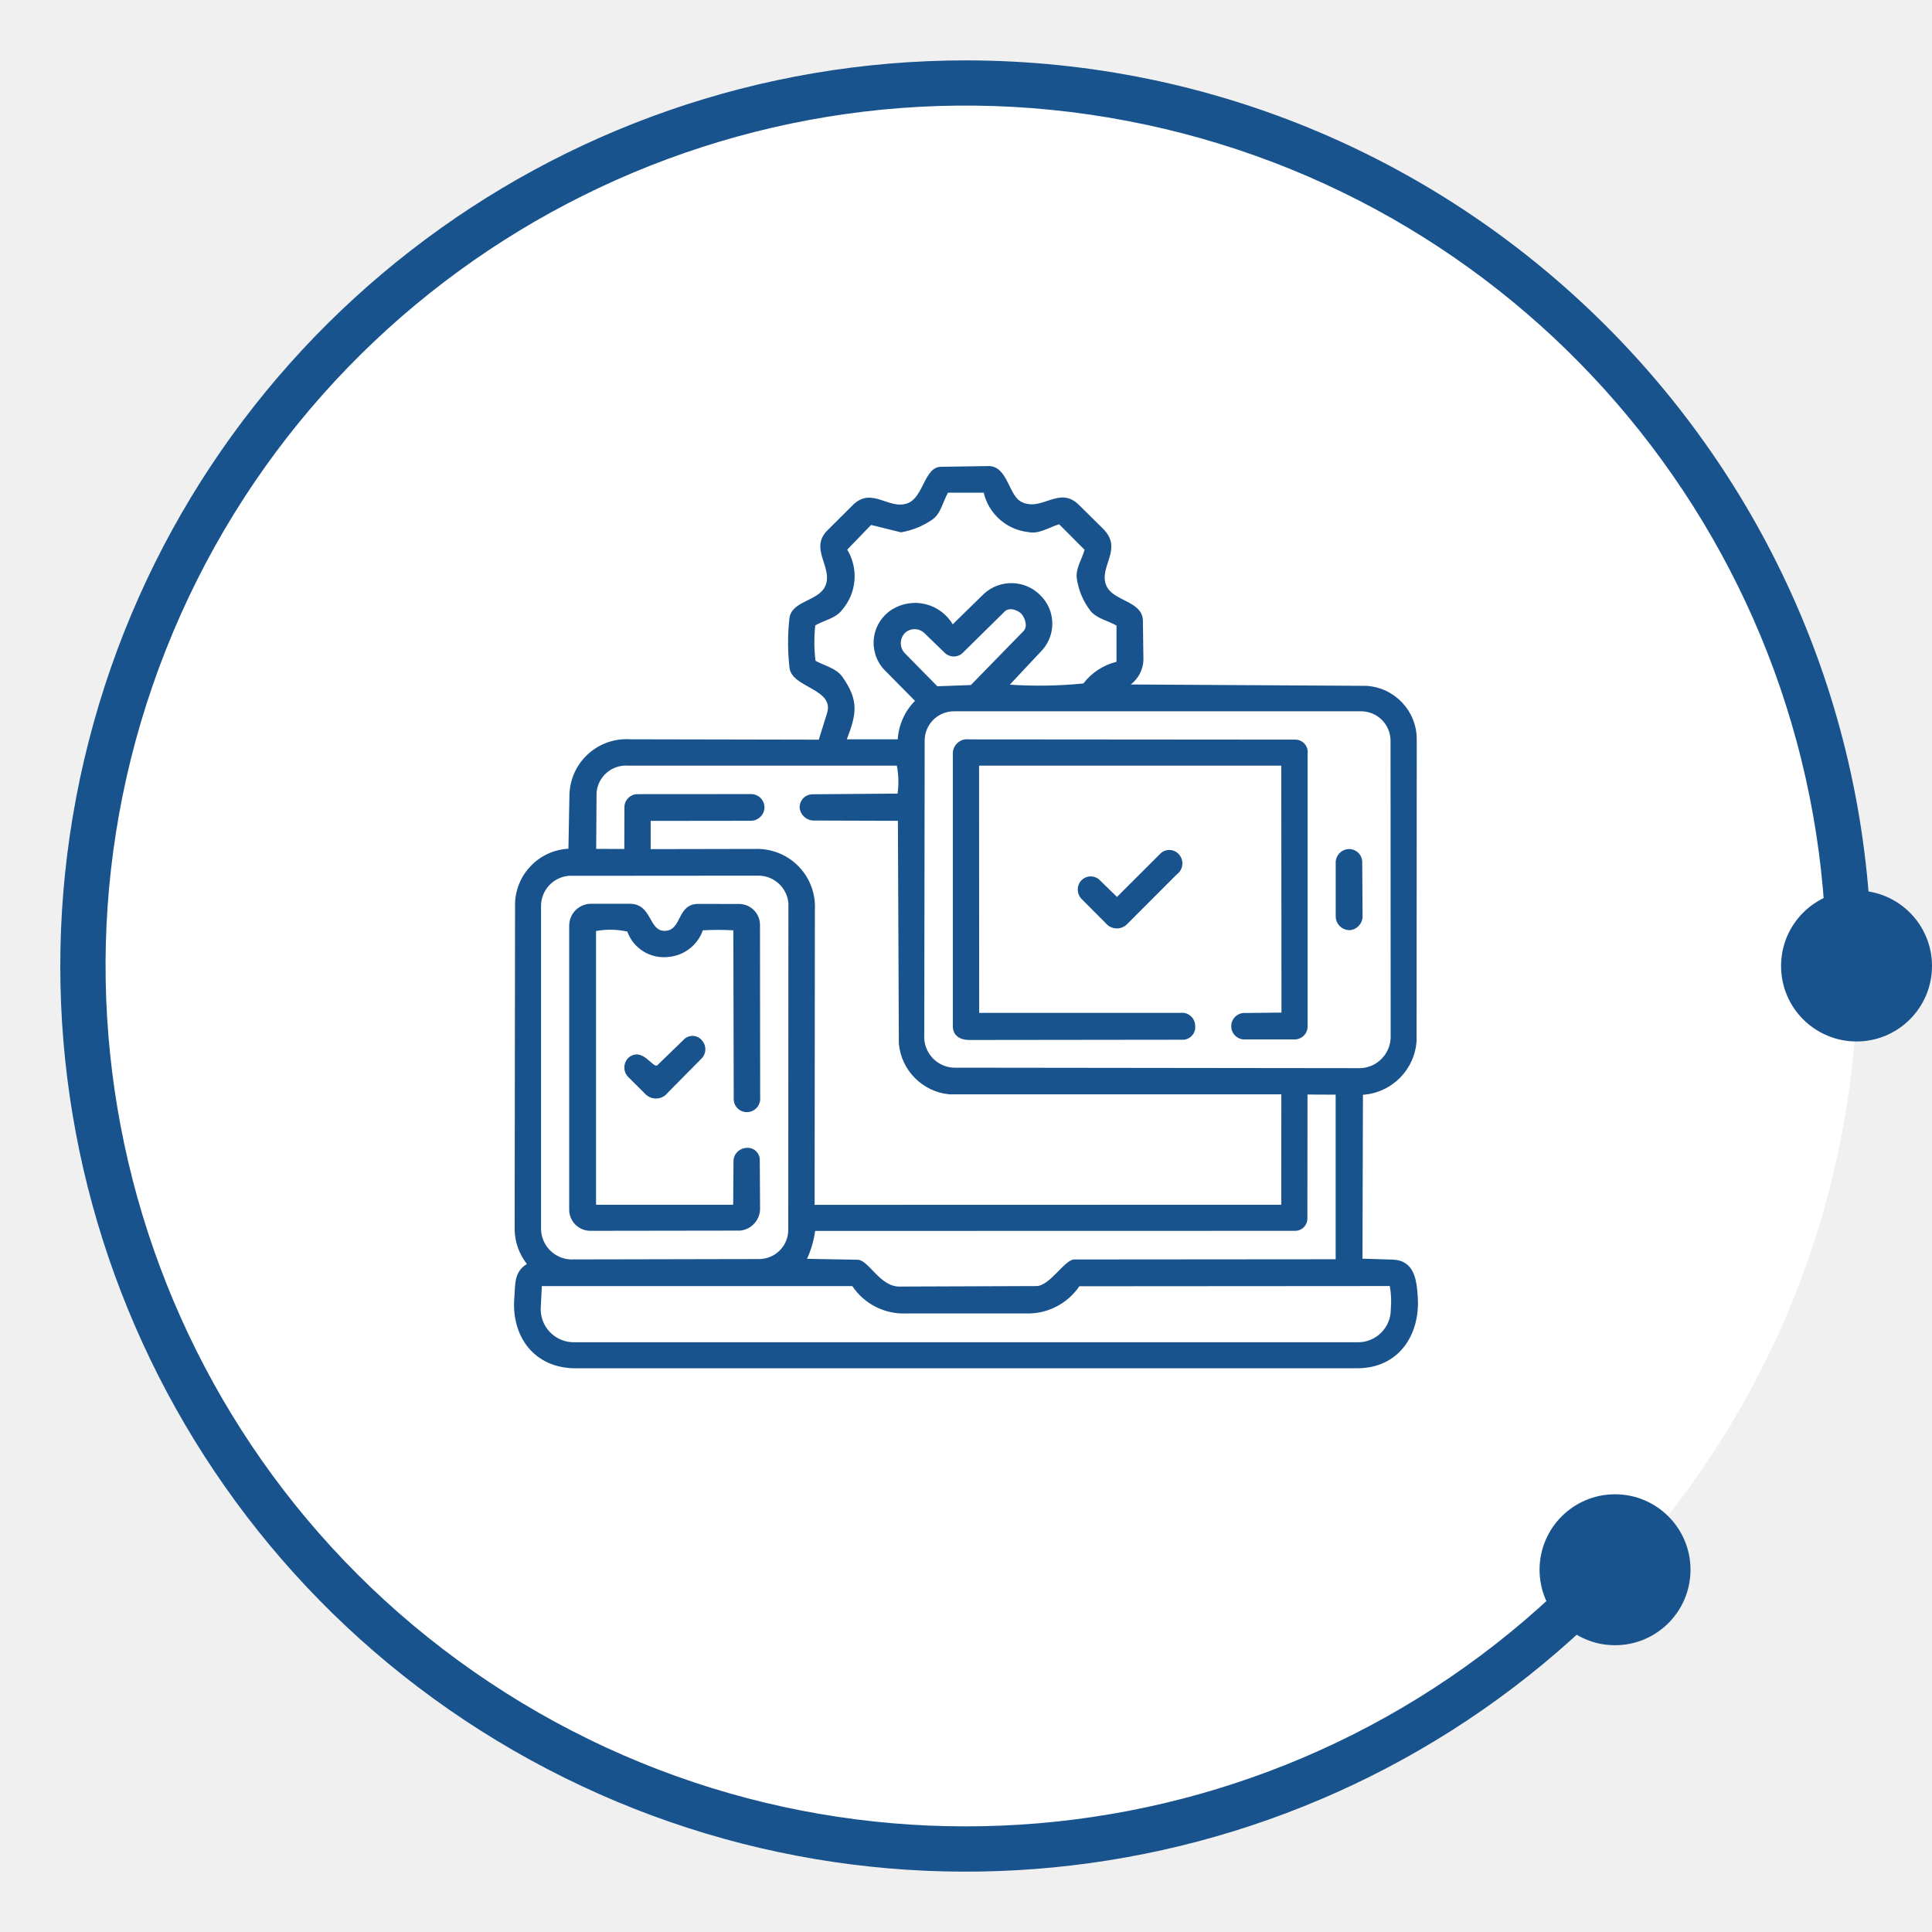
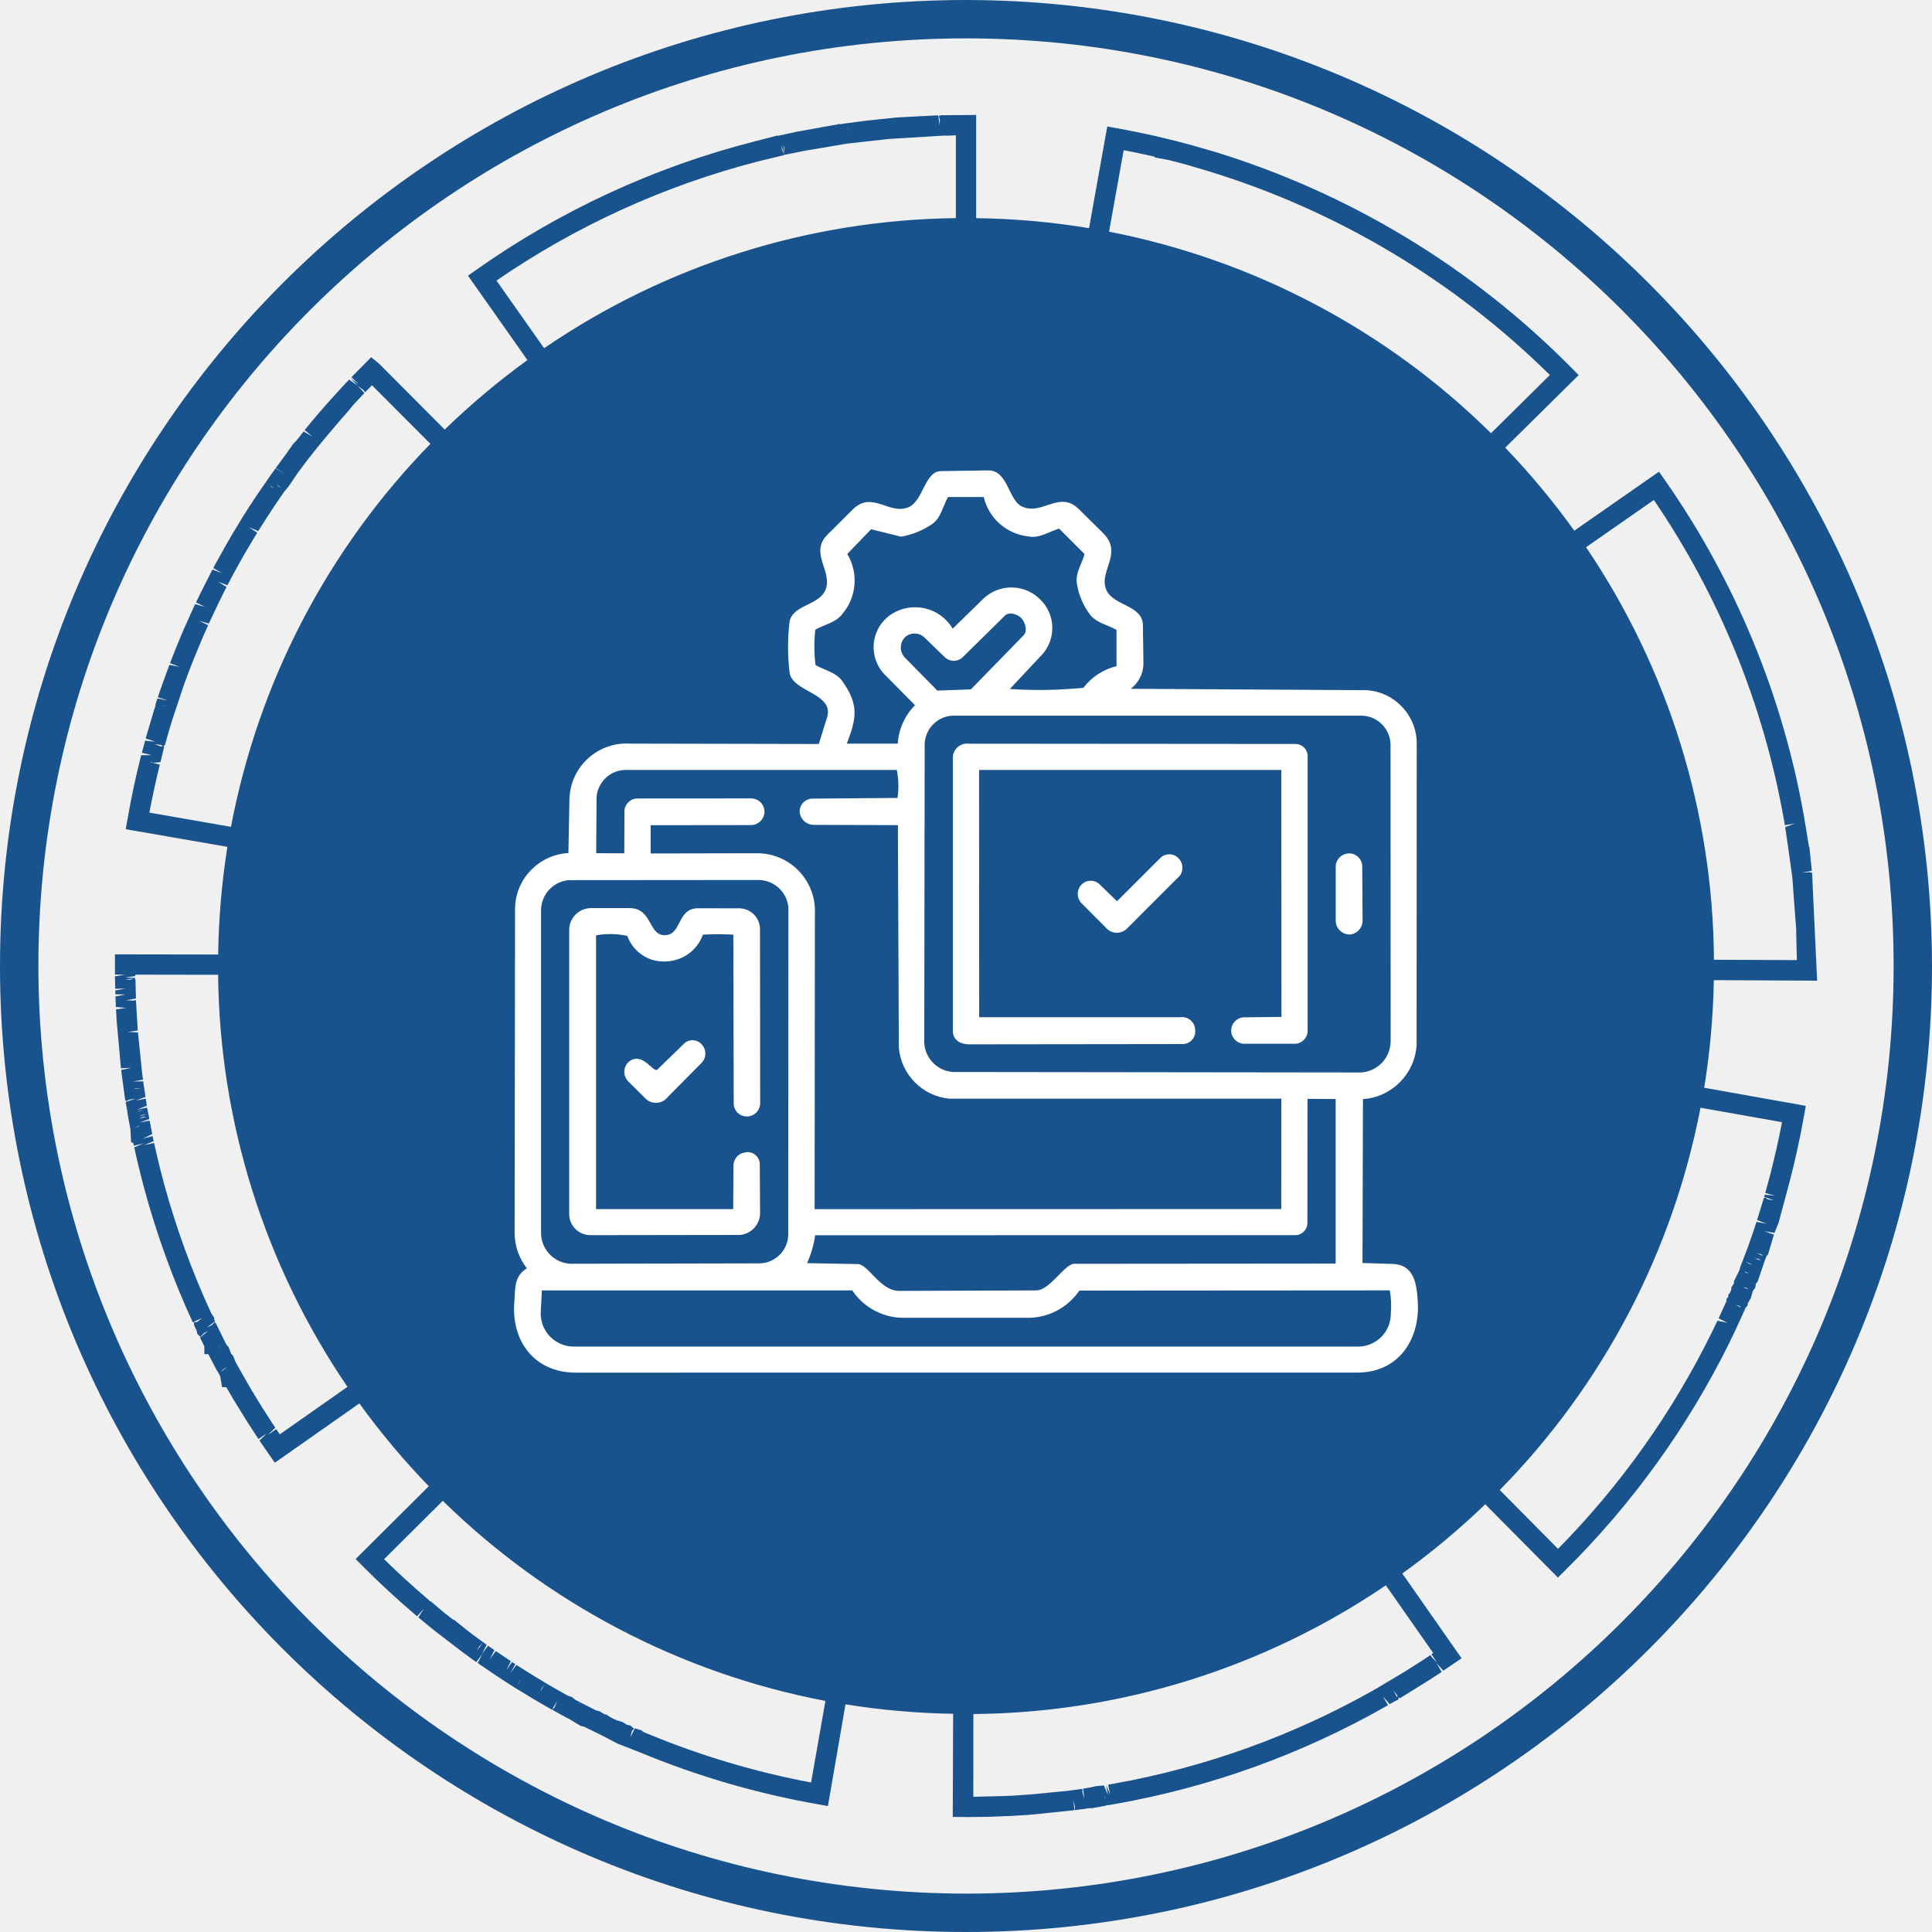
<svg xmlns="http://www.w3.org/2000/svg" width="128" height="128" viewBox="0 0 128 128">
  <defs>
    <clipPath id="clip-path">
-       <rect id="Rectángulo_456267" data-name="Rectángulo 456267" width="128" height="128" fill="none" />
+       <path id="Trazado_1031300" data-name="Trazado 1031300" d="M2.543,64A61.457,61.457,0,1,1,64,125.457,61.527,61.527,0,0,1,2.543,64M64,0a64,64,0,1,0,64,64A64.071,64.071,0,0,0,64,0Z" fill="#19538d" />
    </clipPath>
    <clipPath id="clip-path-2">
-       <rect id="Rectángulo_467615" data-name="Rectángulo 467615" width="59.889" height="59.775" fill="#19538d" />
+       <path id="Trazado_1031301" data-name="Trazado 1031301" d="M32.933,102.037h-.007Z" transform="translate(-32.926 -102.034)" fill="#19538d" />
+     </clipPath>
+     <clipPath id="clip-path-3">
+       <path id="Trazado_1031302" data-name="Trazado 1031302" d="M13.892,29.232v.035L14,29.128Z" transform="translate(-13.892 -29.128)" fill="#19538d" />
+     </clipPath>
+     <clipPath id="clip-path-4">
+       <path id="Trazado_1031303" data-name="Trazado 1031303" d="M5.943,60.755,5.938,60.7h0a.174.174,0,0,0,.005.055" transform="translate(-5.937 -60.7)" fill="#19538d" />
+     </clipPath>
+     <clipPath id="clip-path-5">
+       <path id="Trazado_1031304" data-name="Trazado 1031304" d="M107.924,54.341h0v0Z" transform="translate(-107.924 -54.311)" fill="#19538d" />
+     </clipPath>
+     <clipPath id="clip-path-6">
+       <path id="Trazado_1031305" data-name="Trazado 1031305" d="M9,42.927H9l.013-.046Z" transform="translate(-9.002 -42.882)" fill="#19538d" />
+     </clipPath>
+     <clipPath id="clip-path-7">
+       <path id="Trazado_1031306" data-name="Trazado 1031306" d="M70.389,8.864l-.034-.013h-.007c.013,0,.026.011.041.014" transform="translate(-70.348 -8.85)" fill="#19538d" />
+     </clipPath>
+     <clipPath id="clip-path-8">
+       <path id="Trazado_1031307" data-name="Trazado 1031307" d="M17.484,26.319h0v0Z" transform="translate(-17.484 -26.318)" fill="#19538d" />
+     </clipPath>
+     <clipPath id="clip-path-9">
+       <path id="Trazado_1031308" data-name="Trazado 1031308" d="M14.715,28.076a.67.67,0,0,0-.076.105l.045-.056.033-.049Z" transform="translate(-14.639 -28.076)" fill="#19538d" />
+     </clipPath>
+     <clipPath id="clip-path-10">
+       <path id="Trazado_1031309" data-name="Trazado 1031309" d="M13.917,88.659l-.009-.015ZM77.033,9.166,77.01,9.16l.023.007m-5.679,108.1-.021-.114.1.275Zm-32.727-5.316.044.021-.007.015Zm-1.132-.555-.017-.01.024.012Zm-.574-.2.013-.013-.006.017Zm-.387-.185.008-.009.1.045-.006.011Zm-1.7.31.259-.437-.161.414-.139.139Zm1.392-.456,0,0,.008,0,0,0Zm54.519-.241-.249-.446.264.33v.131Zm-56.687-.569.214-.286-.29.479Zm-1.449-.5.066-.1-.178.385-.008.009Zm59.914-.725,0-.01.049.073Zm-62.6-1.558.243-.242-.373.5Zm32.75,4.471A49.316,49.316,0,0,0,90,103.215l3.139,4.487-.117.083.374.561-.366-.382-.071-.13-.034.022,0,0-.523.349v0l-1.26.8-.006,0-1.818,1.084A54.557,54.557,0,0,1,71.9,116.371l-.3.052.132.662-.265-.639.114.664-.259-.639-.568.056-.4.095-.051,0-.356.063.07.67-.118-.424V116.7l-.065.006v0l-.3.046v-.005l-.737.1a.726.726,0,0,0-.093.005l-2.329.227c-.033,0-.061.008-.039,0l-1.226.083.118.661-.119-.667-.5.023-.041,0-1.9.047Zm-36.03-7.516-.238-.2c-.948-.812-1.879-1.665-2.774-2.543l3.889-3.868a49.436,49.436,0,0,0,25.35,13.258l-.95,5.405a54.729,54.729,0,0,1-10.819-3.226l-.3-.127-.106-.1-.455-.136-.291.608.1-.439.14-.14-.089-.076,0-.012-.149-.126-.239-.052-.3-.191-.343-.095v0l-.066-.03h0l-.33-.152-.334-.22h-.1l-.321-.2-.265-.071h0l-.989-.507v0l-.383-.2h0l-.2-.168-.259-.083h0l-.61-.34-.062-.033h0l-.621-.359h0l-.2-.12,0,0-.084-.051-.013-.009h0l-.546-.327a1.078,1.078,0,0,0-.127-.078l-1.139-.714,0,0-.031-.012-.381.542.318-.6-.212-.138-.394.547.313-.6-1-.674-.4.543.307-.6-.315-.222-.017-.01-.09-.063-.4.541.307-.608-.228-.161,0,0-.636-.47,0,.006-.311-.241h0l-.008-.006a.629.629,0,0,0-.082-.061l-.9-.725h-.07l0-.009-.362-.292h0l-.1-.076-.007.009-.093-.084,0,0-.925-.778h-.085ZM15.524,91.42l-.011-.025h0a.261.261,0,0,1,.013.031ZM13,88.878l.207-.113-.35.274h-.023Zm-.287-1.445h.02l-.169.113Zm100.765-2.651-.291-.146.251.07.1.1Zm.207-1.314.221.039.095.1Zm.162-.964-.087-.087.3.137Zm.222-.584-.222-.148.435.2Zm.367-.362.247.025.17.114Zm.128-.352.314.081.109.11Zm.981-.766,0,0c-.008.02-.017.04-.026.061Zm-.236-1.424.024,0h-.014ZM7.326,72.8l.15-.03-.331.129H7.128Zm.342-.63H7.9l-.518.129Zm-.028-.129H7.89l-.534.087Zm.042-.358-.235.117-.146.029ZM97.547,96.9a49.44,49.44,0,0,0,13.3-25.327l5.4.958c-.227,1.193-.5,2.385-.8,3.55l-.311,1.14.65.183-.681-.07-.04.139.635.234-.391-.058-.169-.139-.028.04-.051-.025-.03.083h-.006l-.429,1.407.628.245-.667-.126-.16.484,0,0-.1.3h0l-.211.6h0l-.147.424-.008,0-.5,1.323.031.013-.074.115H113.4l0,0-.335.669v.143l-.179.288v.141l-.064.127v.05l-.01,0-.123.147V84.1l-.12.14v.137l-.132.3h0l-.392.852.6.3-.674-.149-.406.841A55.008,55.008,0,0,1,101.407,100.8ZM7.187,70.277h.367l-.494.04Zm-.71-7.189L7.014,63l-.184.093Zm0-.138.672-.1v-.093l5.486.009a49.324,49.324,0,0,0,8.57,27.3l-4.486,3.148-.233-.345-.558.377.494-.473-.175-.263-.074-.111v-.006l-.626-.967,0,0-.075-.128.006.008-.467-.757v-.018l-.11-.167h0l-.134-.231a.151.151,0,0,0-.02-.031l0,.006-.827-1.454.006.012-.04-.072.017.026-.124-.228-.148-.381-.124-.124-.19-.476-.12-.121-.084-.159-.632-1.285,0,0-.067-.068-.2.2-.333.162.551-.411-.058-.121v-.131l-.187-.27A55,55,0,0,1,9.05,76.6c-.162-.6-.316-1.206-.459-1.821l-.2-.872-.658.145.631-.266-.064-.3H8.293l-.018-.032-.629.171.625-.307L8.1,72.442l-.021,0-.007-.012-.636.127.64-.239-.034-.182h0l-.012-.094-.108.014.1-.015,0-.029.006,0H8.012l-.047-.309-.041-.111.02-.008-.022,0-.009-.019-.632.134.63-.259-.067-.464-.662.118.644-.237-.137-.894h0l-.013-.139-.679.013.664-.125-.051-.347h0l-.286-2.783-.679-.029.667-.094-.1-1.64v-.083l-.031-.3-.153.038-.507-.014.669-.126-.031-1.234-.061-.12.056-.009-.066-.011-.018.007ZM8.119,48.677h.16v.04Zm.085-.333.075,0v.015Zm.622-.708-.4-.152.44.055.1.1ZM9,44.958l-.068-.031.244.062Zm1.159-.788.011-.031-.014.044,0-.013m101.582,17.6a49.34,49.34,0,0,0-8.474-27.331l4.493-3.13a54.383,54.383,0,0,1,8.607,21.13l.073.417.664-.109-.643.231.392,2.753,0-.03.092.711-.014,0,.019.108h0l.076,1.079.171,2.252-.01,0,.047,1.942ZM16.993,30.757l-.006.007Zm-.8-.287-.141-.142.279.207Zm.574.021-.268-.2.161.083.129.128Zm3.584-4.074-.01.012Zm2.477-2.708L26.7,27.59A49.438,49.438,0,0,0,13.488,52.964L8.08,52.022c.2-1.066.431-2.133.692-3.182L8.3,48.722l.516-.044.249-1.041H9.007l.062-.074.023,0h0l.013,0,.228-.808h0l.265-.886c.012-.03.022-.058.033-.095l.7-2.1,0-.008.2-.548h0l0,0A.516.516,0,0,0,10.574,43l.192-.5a.268.268,0,0,0,.012-.044.439.439,0,0,0,.041-.1c.026-.052.034-.071.029-.071l.257-.648h0l.533-1.274c.014-.031.025-.054.024-.054l0,0,.166-.377c.018-.036.031-.067.038-.085l.108-.244-.607-.291.653.186.69-1.462c.02-.036.034-.067.045-.089l.209-.424a.4.4,0,0,0,.03-.057l-.006.008.206-.4-.571-.361.628.249.309-.589h0l.137-.255h0l.13-.238h0l.153-.278h0l.127-.225h0l.251-.445h0l.212-.36h0l.141-.233h0l.141-.245h0l.09-.148.007-.013.209-.345h0l.072-.113-.566-.363.629.258.143-.227h0l.445-.7.007-.011.514-.779c.006-.011.014-.022.021-.033l0,0,.584-.85.317-.384.546-.809-.021.025.723-.97,0,0,.663-.835,0,0,.034-.04a.291.291,0,0,0,.05-.06l-.011.012.22-.268h0l.84-1,.407-.472c.036-.039.045-.056.044-.051l.35-.4a.332.332,0,0,0,.039-.042l0,0L21.6,25h0l.728-.776-.459-.493.418.321.076.111.038-.025.006,0ZM71.662,13.533l.969-5.4c.642.124,1.282.257,1.914.4l.115.026.063.062.855.16c.036.009.077.018.053.006a.746.746,0,0,0,.146.043l.135.035a.513.513,0,0,0,.079.018l0,0a.6.6,0,0,0,.1.025l.853.23v0l.066.02a.362.362,0,0,1-.065-.025h0l.094.034.219.065h0l.064.02v0l.908.269a55.178,55.178,0,0,1,22.637,13.51l-3.9,3.854a49.438,49.438,0,0,0-25.3-13.349M49.987,8.1l-.042-.28.2.6Zm.1-.312.068.225V8.39Zm.417-.028L50.49,7.7l.03.081Zm1.438-.523V7.225l.038.178Zm9.571-.088v5.486a49.329,49.329,0,0,0-27.279,8.619l-3.157-4.481a54.62,54.62,0,0,1,17.353-7.9l1.618-.391h0l.107-.044.009.017,0-.013.991-.2h0l.3-.061v0L54.307,7.7v0l2.753-.309.019,0L60.8,7.163l.035.014Zm-7.167-.585v-.05L54.433,7Zm6.16-.746-.141.07.088.185-.014.425-.095-.671-.53.022v0l-2.24.117-.836.095-.063,0-1.063.114-.026,0L54.64,6.3a.286.286,0,0,0-.07.015l-.262.031H54.3l-.479.071-.05-.024-.154.047-.017,0-1.064.187,0,0-1.349.247v0l-.2.035h-.012l-1.223.267-.066-.011-1.6.411a55.962,55.962,0,0,0-18.347,8.484l-.551.388,3.939,5.59a50.012,50.012,0,0,0-5.479,4.606L23.3,22.278l-.526-.428-1.281,1.3h0l-.017.02.006,0-.007.008.476.462-.545-.405.462.493-.554-.4a.522.522,0,0,0-.063.07l-.284.3h0l-.95,1.042h0l-.731.833h0l-.283.335h0l-.636.768.514.433L18.3,26.77l-.1.124-.017.021-.15.2c-.019.02-.039.04-.055.061l-.06.078h0l-.1.126,0,0-.2.2-.394.562,0,0L16.45,29.2l.546.341.021.021-.579-.344-.317.439a.507.507,0,0,0-.053.076l-.448.653,0,0-.031.039-.4.583h0l-.119.177c-.011.017-.022.036-.038.061l-.1.142.022-.03-.061.106h0l-.067.1h0l-.007.013.008,0-.026.035-.01,0-.068.1h0l-.486.768h0l-.653,1.077a.251.251,0,0,0-.029.047l-.184.326a.809.809,0,0,0-.083.137h0l-.234.407a.729.729,0,0,0-.068.128l-.5.892h0l-.173.322.579.344-.632-.243-.782,1.543h0l-.309.635.6.3-.658-.185-.088.19a.858.858,0,0,0-.038.087l-.169.37h0l-.458,1.022c-.009.021-.018.042-.028.067l-.152.355c-.008.019-.015.036-.021.053l0,0h0l-.277.669c-.007.014-.012.03-.018.043l-.141.361a.668.668,0,0,0-.036.085l-.236.609.629.239-.67-.13-.285.773a.2.2,0,0,0-.014.038l-.221.624h0l-.063.175h0l-.18.516h0l0,.023.631.214-.663-.134-.145.445H8.5l-.109.324h0l-.557,1.879.638.222L7.8,47.253l-.138.508h0l-.033.121h0l-.046.173.653.163h-.7l-.074.3c-.323,1.294-.6,2.62-.831,3.939l-.117.664L13.25,54.29a49.957,49.957,0,0,0-.612,7.133L5.8,61.412l0,1.339.673.013-.672.1.017.827.672-.013-.67.126.008.255.674.015-.67.125.026.63,0,.071.682.057-.669.1.04.715c0,.025,0,.044,0,.044v-.007l.287,3.15.674-.032-.66.149.024.2h0l.172,1.268h0l.035.269h0l.042.264H6.5l.033.067.219-.107.405-.064-.646.223.07.412h0l.041.257h0l.051.309h0l.1.557h0l.058.3-.006,0,.047.85H7l.055.21.653-.161-.629.269.2.9q.22.937.47,1.862a56.383,56.383,0,0,0,3.206,8.831l.612-.284-.335.27h-.214l.03.147-.022.018.183.39.045.222.2.2.254-.253.268-.13-.541.428.288.584v.515h.259l.572,1.083.01.021.1.152h0l.018.044,0,0,.09.168.126.723h.279l.411.705V90.8l.979,1.586h0l.585.9h0l.156.239.553-.384-.486.484q.31.462.631.917l.387.552,5.6-3.93a49.79,49.79,0,0,0,4.6,5.486l-4.848,4.823.476.479c1.066,1.073,2.186,2.112,3.335,3.093l.259.222.45-.5-.365.573,1.03.846v0l2.013,1.544c.033.026.082.06.082.052l.34.256.024.018.35.247.4-.542-.271.541-.047.047.225.168.009,0,.814.554a.558.558,0,0,0,.078.053l.649.427a.432.432,0,0,0,.044.03l.561.358a.087.087,0,0,0,.021.014l.024.014h0l.162.1v0l.769.468v0l.253.155h0l.145.086v0l.878.512.008,0a.841.841,0,0,0,.094.055l.212.12,0-.005.03.01.006-.011.064.051,0,.008.886.489.072.03,0-.006.844.509.2.04h0l1.13.552,1.109.577,1.5.586a56.031,56.031,0,0,0,11.766,3.429l.663.117L54.2,111.1a49.764,49.764,0,0,0,7.131.627l-.024,6.831.969.012,1.171-.014h.1l1.312-.051a.975.975,0,0,0,.109,0l.254-.013a.6.6,0,0,0,.09-.006l.839-.052.068,0,.658-.061h0l2.471-.258v-.006l.034-.011-.1-.652.121.428v.231l.058,0,.019,0,.078-.018h0l.343-.042h.06l.31-.06h.067l.073-.015.046.024.886-.157.22-.066.008.017.579-.1a55.875,55.875,0,0,0,17.828-6.436l.164-.094-.334-.584.451.518.353-.205h0l.1-.053.045,0,.078-.077-.006-.01.029-.029-.044-.045.079-.019.036.045,2.023-1.258,0,0,.557-.363,0,0,.067-.045a.963.963,0,0,0,.121-.076l-.338-.584.443.492,0,.01h0l0,0,1.216-.825-3.928-5.618a49.776,49.776,0,0,0,5.495-4.586l4.815,4.857.479-.475a56.391,56.391,0,0,0,10.9-15.123c.118-.242.236-.483.387-.81l.638-1.389-.023-.009.056-.082h.007l.127-.149v-.121l.2-.339.139-.476,0,0,.161-.233.05-.268.111-.132.418-1.238h0l.033-.087-.009,0,.115-.286h0l.01-.031-.021-.006.135-.136.4-1.335-.636-.222.672.108.279-.692.734-2.741c.37-1.416.686-2.87.942-4.319l.118-.662-6.731-1.2a50.03,50.03,0,0,0,.639-7.129l6.844.035-.337-7.166-.129,0-.022-.022-.524.033.66-.128-.158-1.548-.031-.029v-.024L117.69,52.2a55.773,55.773,0,0,0-9.207-22.214l-.385-.553-5.613,3.91a49.988,49.988,0,0,0-4.576-5.5l4.866-4.807-.473-.479A56.55,56.55,0,0,0,78.618,8.228l-1.79-.512a.5.5,0,0,0-.053-.011L76.753,7.7l-.55-.145a.89.89,0,0,0-.087-.024l-1.265-.306q-1.311-.3-2.645-.541l-.663-.118L70.336,13.3a49.831,49.831,0,0,0-7.479-.663V5.8Z" transform="translate(-5.798 -5.797)" fill="#19538d" />
+     </clipPath>
+     <clipPath id="clip-path-11">
+       <rect id="Rectángulo_467615" data-name="Rectángulo 467615" width="59.889" height="59.775" fill="#fff" />
    </clipPath>
  </defs>
-   <g id="Grupo_1212788" data-name="Grupo 1212788" transform="translate(511.746 8527) rotate(180)">
-     <path id="Trazado_999622" data-name="Trazado 999622" d="M59.07,0A59.07,59.07,0,1,1,0,59.07,59.071,59.071,0,0,1,59.07,0" transform="translate(388.676 8403.93)" fill="#fff" />
-     <g id="Grupo_1179902" data-name="Grupo 1179902" transform="translate(383.746 8399)">
-       <g id="Grupo_1179905" data-name="Grupo 1179905" clip-path="url(#clip-path)">
-         <path id="Trazado_999618" data-name="Trazado 999618" d="M64,0A64,64,0,1,1,0,64,64,64,0,0,1,64,0" fill="none" />
-         <path id="Trazado_999619" data-name="Trazado 999619" d="M5,59a5,5,0,1,1-5,5,5,5,0,0,1,5-5" fill="#19538d" />
-         <path id="Trazado_999620" data-name="Trazado 999620" d="M21,19a5,5,0,1,1-5,5,5,5,0,0,1,5-5" fill="#19538d" />
-         <path id="Trazado_999621" data-name="Trazado 999621" d="M64,124A60.068,60.068,0,0,1,4,64H7A57,57,0,1,0,22.408,25.024L20.22,22.972A60,60,0,1,1,64,124" fill="#19538d" />
-         <rect id="Rectángulo_456268" data-name="Rectángulo 456268" width="128" height="128" fill="none" />
-         <rect id="Rectángulo_456269" data-name="Rectángulo 456269" width="128" height="128" fill="none" />
+   <g id="Grupo_1213104" data-name="Grupo 1213104" transform="translate(-1274.059 -7095)">
+     <g id="Grupo_1180190" data-name="Grupo 1180190" transform="translate(1274.059 7095)">
+       <g id="Grupo_1180171" data-name="Grupo 1180171" transform="translate(0 0)">
+         <g id="Grupo_1180170" data-name="Grupo 1180170" clip-path="url(#clip-path)">
+           <path id="Trazado_1031398" data-name="Trazado 1031398" d="M.273.273H181.292V181.291H.272Z" transform="translate(-64.385 64) rotate(-45)" fill="#19538d" />
+         </g>
+       </g>
+       <g id="Grupo_1180173" data-name="Grupo 1180173" transform="translate(37.039 112.569)">
+         <g id="Grupo_1180172" data-name="Grupo 1180172" clip-path="url(#clip-path-2)">
+           <rect id="Rectángulo_458951" data-name="Rectángulo 458951" width="0.007" height="0.007" transform="translate(-0.001 0.001) rotate(-45)" fill="#19538d" />
+         </g>
+       </g>
+       <g id="Grupo_1180175" data-name="Grupo 1180175" transform="translate(18.244 32.762)">
+         <g id="Grupo_1180174" data-name="Grupo 1180174" clip-path="url(#clip-path-3)">
+           <rect id="Rectángulo_458952" data-name="Rectángulo 458952" width="0.174" height="0.174" transform="matrix(0.707, -0.707, 0.707, 0.707, -0.07, 0.07)" fill="#19538d" />
+         </g>
+       </g>
+       <g id="Grupo_1180177" data-name="Grupo 1180177" transform="translate(7.797 68.279)">
+         <g id="Grupo_1180176" data-name="Grupo 1180176" clip-path="url(#clip-path-4)">
+           <rect id="Rectángulo_458953" data-name="Rectángulo 458953" width="0.044" height="0.044" transform="translate(-0.028 0.028) rotate(-45.002)" fill="#19538d" />
+         </g>
+       </g>
+       <g id="Grupo_1180179" data-name="Grupo 1180179" transform="translate(120.303 61.094)">
+         <g id="Grupo_1180178" data-name="Grupo 1180178" clip-path="url(#clip-path-5)">
+           <path id="Trazado_1031310" data-name="Trazado 1031310" d="M0,0l.02,0,0,.02L0,.023Z" transform="translate(-0.015 0.015) rotate(-45.009)" fill="#19538d" />
+         </g>
+       </g>
+       <g id="Grupo_1180181" data-name="Grupo 1180181" transform="translate(11.822 48.237)">
+         <g id="Grupo_1180180" data-name="Grupo 1180180" clip-path="url(#clip-path-6)">
+           <rect id="Rectángulo_458955" data-name="Rectángulo 458955" width="0.042" height="0.042" transform="translate(-0.023 0.023) rotate(-44.999)" fill="#19538d" />
+         </g>
+       </g>
+       <g id="Grupo_1180183" data-name="Grupo 1180183" transform="translate(79.133 11.622)">
+         <g id="Grupo_1180182" data-name="Grupo 1180182" clip-path="url(#clip-path-7)">
+           <rect id="Rectángulo_458956" data-name="Rectángulo 458956" width="0.039" height="0.039" transform="matrix(0.707, -0.707, 0.707, 0.707, -0.007, 0.007)" fill="#19538d" />
+         </g>
+       </g>
+       <g id="Grupo_1180185" data-name="Grupo 1180185" transform="translate(22.961 29.606)">
+         <g id="Grupo_1180184" data-name="Grupo 1180184" clip-path="url(#clip-path-8)">
+           <rect id="Rectángulo_458957" data-name="Rectángulo 458957" width="0.003" height="0.003" transform="matrix(0.706, -0.708, 0.708, 0.706, -0.001, 0.001)" fill="#19538d" />
+         </g>
+       </g>
+       <g id="Grupo_1180187" data-name="Grupo 1180187" transform="translate(19.225 31.58)">
+         <g id="Grupo_1180186" data-name="Grupo 1180186" clip-path="url(#clip-path-9)">
+           <rect id="Rectángulo_458958" data-name="Rectángulo 458958" width="0.129" height="0.129" transform="translate(-0.053 0.053) rotate(-45)" fill="#19538d" />
+         </g>
+       </g>
+       <g id="Grupo_1180189" data-name="Grupo 1180189" transform="translate(7.614 7.613)">
+         <g id="Grupo_1180188" data-name="Grupo 1180188" clip-path="url(#clip-path-10)">
+           <path id="Trazado_1031399" data-name="Trazado 1031399" d="M.273.273H159.759V159.759H.272Z" transform="translate(-56.773 56.388) rotate(-45)" fill="#19538d" />
+         </g>
      </g>
    </g>
-     <g id="Grupo_1212792" data-name="Grupo 1212792" transform="translate(477.691 8496.122) rotate(180)">
-       <g id="Grupo_1212707" data-name="Grupo 1212707" clip-path="url(#clip-path-2)">
-         <path id="Trazado_1285083" data-name="Trazado 1285083" d="M4.088,59.775C1.3,59.775-.2,57.62.022,55.069c.072-.833-.046-1.662.831-2.205a3.8,3.8,0,0,1-.812-2.273L.069,28.952a3.737,3.737,0,0,1,3.535-3.6l.07-3.65a3.781,3.781,0,0,1,4.027-3.6l12.491.025.546-1.751c.508-1.628-2.324-1.682-2.485-3a14.633,14.633,0,0,1-.01-3.267c.124-1.2,1.942-1.136,2.387-2.177.521-1.216-1.09-2.454.134-3.673l1.678-1.671c1.276-1.27,2.413.376,3.671-.14,1.022-.419,1.08-2.391,2.171-2.4L31.423,0c1.288-.014,1.331,1.947,2.2,2.376,1.363.674,2.486-1.108,3.808.2l1.59,1.572c1.373,1.358-.313,2.516.221,3.772.446,1.051,2.406,1,2.423,2.332L41.7,12.86a2.147,2.147,0,0,1-.838,1.61l15.612.091a3.549,3.549,0,0,1,3.334,3.544l-.01,19.97a3.826,3.826,0,0,1-3.554,3.579l-.031,10.858,1.981.061c1.461.045,1.611,1.337,1.683,2.5.158,2.537-1.3,4.7-4.006,4.7ZM29.067,10.482l2.077-2.029a2.692,2.692,0,0,1,3.72.1,2.631,2.631,0,0,1,.158,3.611l-2.173,2.319a29.457,29.457,0,0,0,4.874-.08,3.925,3.925,0,0,1,2.194-1.434v-2.4c-.563-.33-1.27-.446-1.707-.953a4.58,4.58,0,0,1-.925-2.164c-.093-.666.342-1.263.514-1.909L36.115,3.857c-.674.2-1.342.67-2.027.518a3.41,3.41,0,0,1-2.97-2.613H28.755c-.343.592-.466,1.387-1.044,1.786a5.165,5.165,0,0,1-2.074.842L23.657,3.9,22.078,5.537a3.411,3.411,0,0,1-.337,3.986c-.409.566-1.186.685-1.781,1.032a10.047,10.047,0,0,0,.015,2.345c.615.342,1.368.486,1.774,1.058,1.129,1.591.934,2.487.3,4.145l3.375,0a3.957,3.957,0,0,1,1.142-2.546l-2.073-2.1a2.612,2.612,0,0,1,.539-3.948,2.9,2.9,0,0,1,4.033.975m-3.206,1.881,2.188,2.224,2.221-.081,3.493-3.582c.324-.333.038-1-.212-1.2s-.742-.383-1.044-.087L29.774,12.33a.858.858,0,0,1-1.222.057L27.222,11.1a.947.947,0,0,0-1.286-.078.972.972,0,0,0-.074,1.345M56.113,39.89a2.089,2.089,0,0,0,1.967-2.042l-.008-19.7a1.955,1.955,0,0,0-1.995-1.9H29.207a1.94,1.94,0,0,0-2,1.9L27.18,37.693A2.043,2.043,0,0,0,29.1,39.858ZM19.933,29.4l-.017,19.546,30.916-.008.005-7.314-22,0a3.714,3.714,0,0,1-3.341-3.362l-.063-14.759-5.577-.018a.941.941,0,0,1-.931-.834.859.859,0,0,1,.814-.906L25.41,21.7a5.633,5.633,0,0,0-.047-1.852l-17.794,0a1.955,1.955,0,0,0-2.1,1.789l-.025,3.725,1.863.007.008-2.8a.869.869,0,0,1,.836-.832l7.518-.005a.89.89,0,0,1,.925.917.906.906,0,0,1-.86.851l-6.681.008,0,1.871,7.055-.014A3.827,3.827,0,0,1,19.933,29.4M16.218,52.537a1.934,1.934,0,0,0,1.951-1.948l.01-21.629a2,2,0,0,0-1.927-1.823l-12.622.01a2.011,2.011,0,0,0-1.84,2.02l0,21.384A2.05,2.05,0,0,0,3.96,52.562Zm9.315,1.823,9.065-.033c.91,0,1.88-1.762,2.52-1.762l17.318-.014,0-10.905-1.866-.008-.007,8.221a.807.807,0,0,1-.8.808l-31.813.007a6.773,6.773,0,0,1-.535,1.848l3.357.061c.713.013,1.47,1.782,2.758,1.778m32.49-.035-20.564.014a4.127,4.127,0,0,1-3.6,1.8H26.013a4.084,4.084,0,0,1-3.6-1.81l-20.569,0-.068,1.33A2.193,2.193,0,0,0,4.019,58.05H55.854a2.171,2.171,0,0,0,2.235-2.212,5.686,5.686,0,0,0-.066-1.512" transform="translate(0 0)" fill="#19538d" />
-         <path id="Trazado_1285084" data-name="Trazado 1285084" d="M177.322,98.656H157.3l.007,16.381,13.316,0a.87.87,0,0,1,.994.837.837.837,0,0,1-.879.941l-14.1.017c-.575,0-1.076-.276-1.076-.913V97.885a.943.943,0,0,1,1.074-.969l21.609.017a.819.819,0,0,1,.822.915l0,18.1a.861.861,0,0,1-.837.847h-3.408a.878.878,0,1,1,.124-1.752l2.389-.027Z" transform="translate(-126.489 -78.808)" fill="#19538d" />
-         <path id="Trazado_1285085" data-name="Trazado 1285085" d="M201.783,140.99,200.2,139.4a.891.891,0,0,1-.078-1.219.855.855,0,0,1,1.207-.1l1.187,1.155,2.833-2.828a.846.846,0,0,1,1.278.018.892.892,0,0,1-.138,1.307L203.225,141a.958.958,0,0,1-1.442-.007" transform="translate(-162.568 -110.691)" fill="#19538d" />
-         <path id="Trazado_1285086" data-name="Trazado 1285086" d="M293.129,140.186a.933.933,0,0,1-.809.99.922.922,0,0,1-.97-.881l0-3.543a.9.9,0,0,1,.83-.946.873.873,0,0,1,.927.822Z" transform="translate(-236.911 -110.43)" fill="#19538d" />
-         <path id="Trazado_1285087" data-name="Trazado 1285087" d="M23.439,157.068a5.168,5.168,0,0,0-2.074-.039v18.137l9.085,0,.021-2.83a.878.878,0,0,1,.741-.921.806.806,0,0,1,1,.743l.019,3.192a1.466,1.466,0,0,1-1.309,1.528l-9.919.014a1.4,1.4,0,0,1-1.417-1.427l0-18.767a1.45,1.45,0,0,1,1.454-1.474h2.55c1.52,0,1.231,1.844,2.36,1.794s.748-1.788,2.2-1.785l2.726.005a1.388,1.388,0,0,1,1.35,1.411l.011,11.393a.887.887,0,0,1-.692.966.87.87,0,0,1-1.059-.782l-.025-11.243a17.836,17.836,0,0,0-2.02,0,2.659,2.659,0,0,1-2.3,1.765,2.56,2.56,0,0,1-2.706-1.688" transform="translate(-15.93 -126.225)" fill="#19538d" />
-         <path id="Trazado_1285088" data-name="Trazado 1285088" d="M40.536,205.9,39.37,204.74a.9.9,0,0,1,.028-1.279c.924-.755,1.633.764,1.909.5l1.8-1.746a.809.809,0,0,1,1.177.134.873.873,0,0,1-.052,1.173L42,205.777a.985.985,0,0,1-1.461.127" transform="translate(-31.808 -164.268)" fill="#19538d" />
+     <g id="Grupo_1213108" data-name="Grupo 1213108" transform="translate(1308.114 7126.165)">
+       <g id="Grupo_1212707" data-name="Grupo 1212707" clip-path="url(#clip-path-11)">
+         <path id="Trazado_1285083" data-name="Trazado 1285083" d="M4.088,59.775C1.3,59.775-.2,57.62.022,55.069c.072-.833-.046-1.662.831-2.205a3.8,3.8,0,0,1-.812-2.273L.069,28.952a3.737,3.737,0,0,1,3.535-3.6l.07-3.65a3.781,3.781,0,0,1,4.027-3.6l12.491.025.546-1.751c.508-1.628-2.324-1.682-2.485-3a14.633,14.633,0,0,1-.01-3.267c.124-1.2,1.942-1.136,2.387-2.177.521-1.216-1.09-2.454.134-3.673l1.678-1.671c1.276-1.27,2.413.376,3.671-.14,1.022-.419,1.08-2.391,2.171-2.4L31.423,0c1.288-.014,1.331,1.947,2.2,2.376,1.363.674,2.486-1.108,3.808.2l1.59,1.572c1.373,1.358-.313,2.516.221,3.772.446,1.051,2.406,1,2.423,2.332L41.7,12.86a2.147,2.147,0,0,1-.838,1.61l15.612.091a3.549,3.549,0,0,1,3.334,3.544l-.01,19.97a3.826,3.826,0,0,1-3.554,3.579l-.031,10.858,1.981.061c1.461.045,1.611,1.337,1.683,2.5.158,2.537-1.3,4.7-4.006,4.7ZM29.067,10.482l2.077-2.029a2.692,2.692,0,0,1,3.72.1,2.631,2.631,0,0,1,.158,3.611l-2.173,2.319a29.457,29.457,0,0,0,4.874-.08,3.925,3.925,0,0,1,2.194-1.434v-2.4c-.563-.33-1.27-.446-1.707-.953a4.58,4.58,0,0,1-.925-2.164c-.093-.666.342-1.263.514-1.909L36.115,3.857c-.674.2-1.342.67-2.027.518a3.41,3.41,0,0,1-2.97-2.613H28.755c-.343.592-.466,1.387-1.044,1.786a5.165,5.165,0,0,1-2.074.842L23.657,3.9,22.078,5.537a3.411,3.411,0,0,1-.337,3.986c-.409.566-1.186.685-1.781,1.032a10.047,10.047,0,0,0,.015,2.345c.615.342,1.368.486,1.774,1.058,1.129,1.591.934,2.487.3,4.145l3.375,0a3.957,3.957,0,0,1,1.142-2.546l-2.073-2.1a2.612,2.612,0,0,1,.539-3.948,2.9,2.9,0,0,1,4.033.975m-3.206,1.881,2.188,2.224,2.221-.081,3.493-3.582c.324-.333.038-1-.212-1.2s-.742-.383-1.044-.087L29.774,12.33a.858.858,0,0,1-1.222.057L27.222,11.1a.947.947,0,0,0-1.286-.078.972.972,0,0,0-.074,1.345M56.113,39.89a2.089,2.089,0,0,0,1.967-2.042l-.008-19.7a1.955,1.955,0,0,0-1.995-1.9H29.207a1.94,1.94,0,0,0-2,1.9L27.18,37.693A2.043,2.043,0,0,0,29.1,39.858ZM19.933,29.4l-.017,19.546,30.916-.008.005-7.314-22,0a3.714,3.714,0,0,1-3.341-3.362l-.063-14.759-5.577-.018a.941.941,0,0,1-.931-.834.859.859,0,0,1,.814-.906L25.41,21.7a5.633,5.633,0,0,0-.047-1.852l-17.794,0a1.955,1.955,0,0,0-2.1,1.789l-.025,3.725,1.863.007.008-2.8a.869.869,0,0,1,.836-.832l7.518-.005a.89.89,0,0,1,.925.917.906.906,0,0,1-.86.851l-6.681.008,0,1.871,7.055-.014A3.827,3.827,0,0,1,19.933,29.4M16.218,52.537a1.934,1.934,0,0,0,1.951-1.948l.01-21.629a2,2,0,0,0-1.927-1.823l-12.622.01a2.011,2.011,0,0,0-1.84,2.02l0,21.384A2.05,2.05,0,0,0,3.96,52.562Zm9.315,1.823,9.065-.033c.91,0,1.88-1.762,2.52-1.762l17.318-.014,0-10.905-1.866-.008-.007,8.221a.807.807,0,0,1-.8.808l-31.813.007a6.773,6.773,0,0,1-.535,1.848l3.357.061c.713.013,1.47,1.782,2.758,1.778m32.49-.035-20.564.014a4.127,4.127,0,0,1-3.6,1.8H26.013a4.084,4.084,0,0,1-3.6-1.81l-20.569,0-.068,1.33A2.193,2.193,0,0,0,4.019,58.05H55.854a2.171,2.171,0,0,0,2.235-2.212,5.686,5.686,0,0,0-.066-1.512" transform="translate(0 0)" fill="#fff" />
+         <path id="Trazado_1285084" data-name="Trazado 1285084" d="M177.322,98.656H157.3l.007,16.381,13.316,0a.87.87,0,0,1,.994.837.837.837,0,0,1-.879.941l-14.1.017c-.575,0-1.076-.276-1.076-.913V97.885a.943.943,0,0,1,1.074-.969l21.609.017a.819.819,0,0,1,.822.915l0,18.1a.861.861,0,0,1-.837.847h-3.408a.878.878,0,1,1,.124-1.752l2.389-.027Z" transform="translate(-126.489 -78.808)" fill="#fff" />
+         <path id="Trazado_1285085" data-name="Trazado 1285085" d="M201.783,140.99,200.2,139.4a.891.891,0,0,1-.078-1.219.855.855,0,0,1,1.207-.1l1.187,1.155,2.833-2.828a.846.846,0,0,1,1.278.018.892.892,0,0,1-.138,1.307L203.225,141a.958.958,0,0,1-1.442-.007" transform="translate(-162.568 -110.691)" fill="#fff" />
+         <path id="Trazado_1285086" data-name="Trazado 1285086" d="M293.129,140.186a.933.933,0,0,1-.809.99.922.922,0,0,1-.97-.881l0-3.543a.9.9,0,0,1,.83-.946.873.873,0,0,1,.927.822Z" transform="translate(-236.911 -110.43)" fill="#fff" />
+         <path id="Trazado_1285087" data-name="Trazado 1285087" d="M23.439,157.068a5.168,5.168,0,0,0-2.074-.039v18.137l9.085,0,.021-2.83a.878.878,0,0,1,.741-.921.806.806,0,0,1,1,.743l.019,3.192a1.466,1.466,0,0,1-1.309,1.528l-9.919.014a1.4,1.4,0,0,1-1.417-1.427l0-18.767a1.45,1.45,0,0,1,1.454-1.474h2.55c1.52,0,1.231,1.844,2.36,1.794s.748-1.788,2.2-1.785l2.726.005a1.388,1.388,0,0,1,1.35,1.411l.011,11.393a.887.887,0,0,1-.692.966.87.87,0,0,1-1.059-.782l-.025-11.243a17.836,17.836,0,0,0-2.02,0,2.659,2.659,0,0,1-2.3,1.765,2.56,2.56,0,0,1-2.706-1.688" transform="translate(-15.93 -126.225)" fill="#fff" />
+         <path id="Trazado_1285088" data-name="Trazado 1285088" d="M40.536,205.9,39.37,204.74a.9.9,0,0,1,.028-1.279c.924-.755,1.633.764,1.909.5l1.8-1.746a.809.809,0,0,1,1.177.134.873.873,0,0,1-.052,1.173L42,205.777a.985.985,0,0,1-1.461.127" transform="translate(-31.808 -164.268)" fill="#fff" />
      </g>
    </g>
  </g>
</svg>
